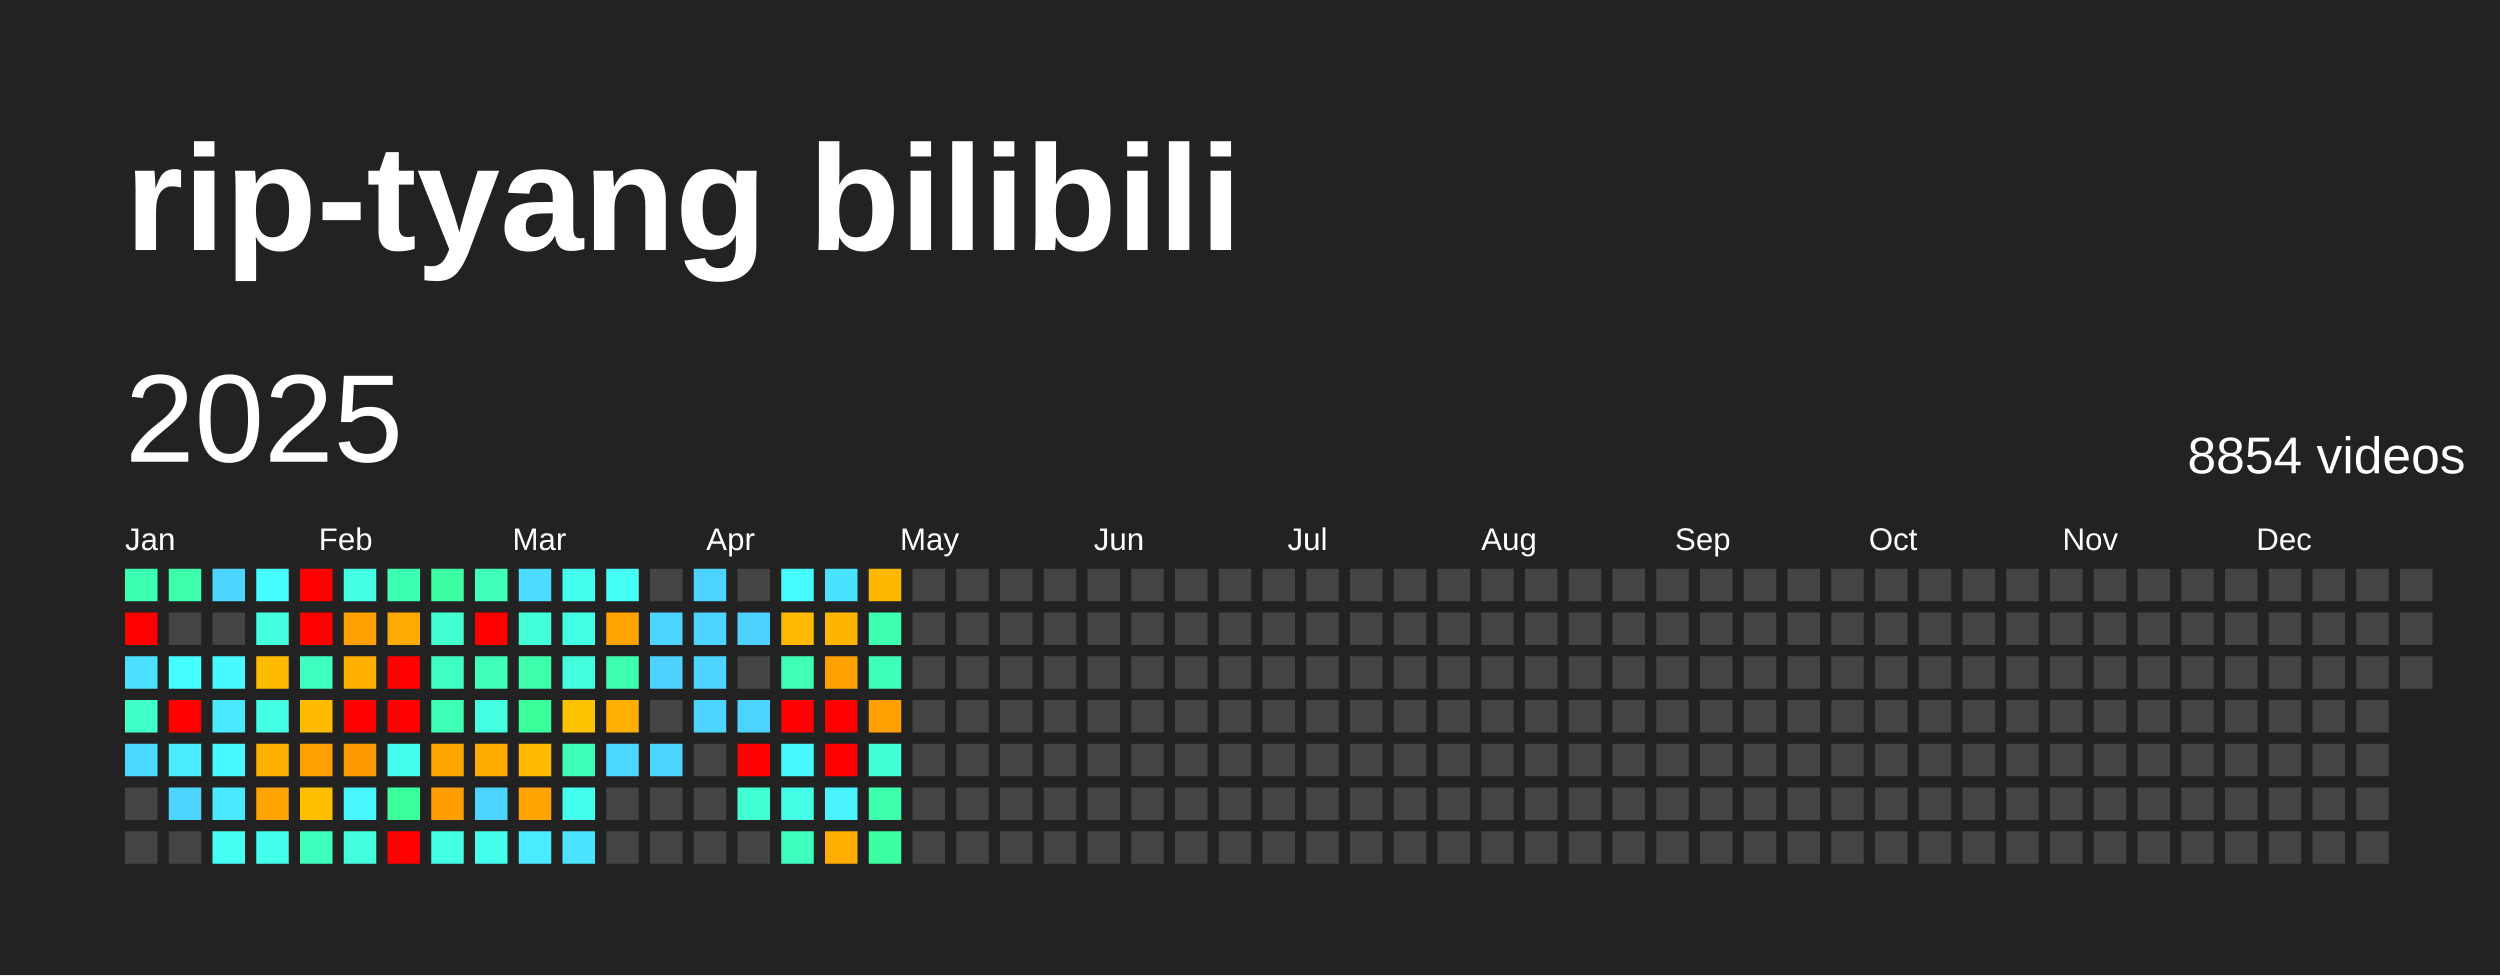
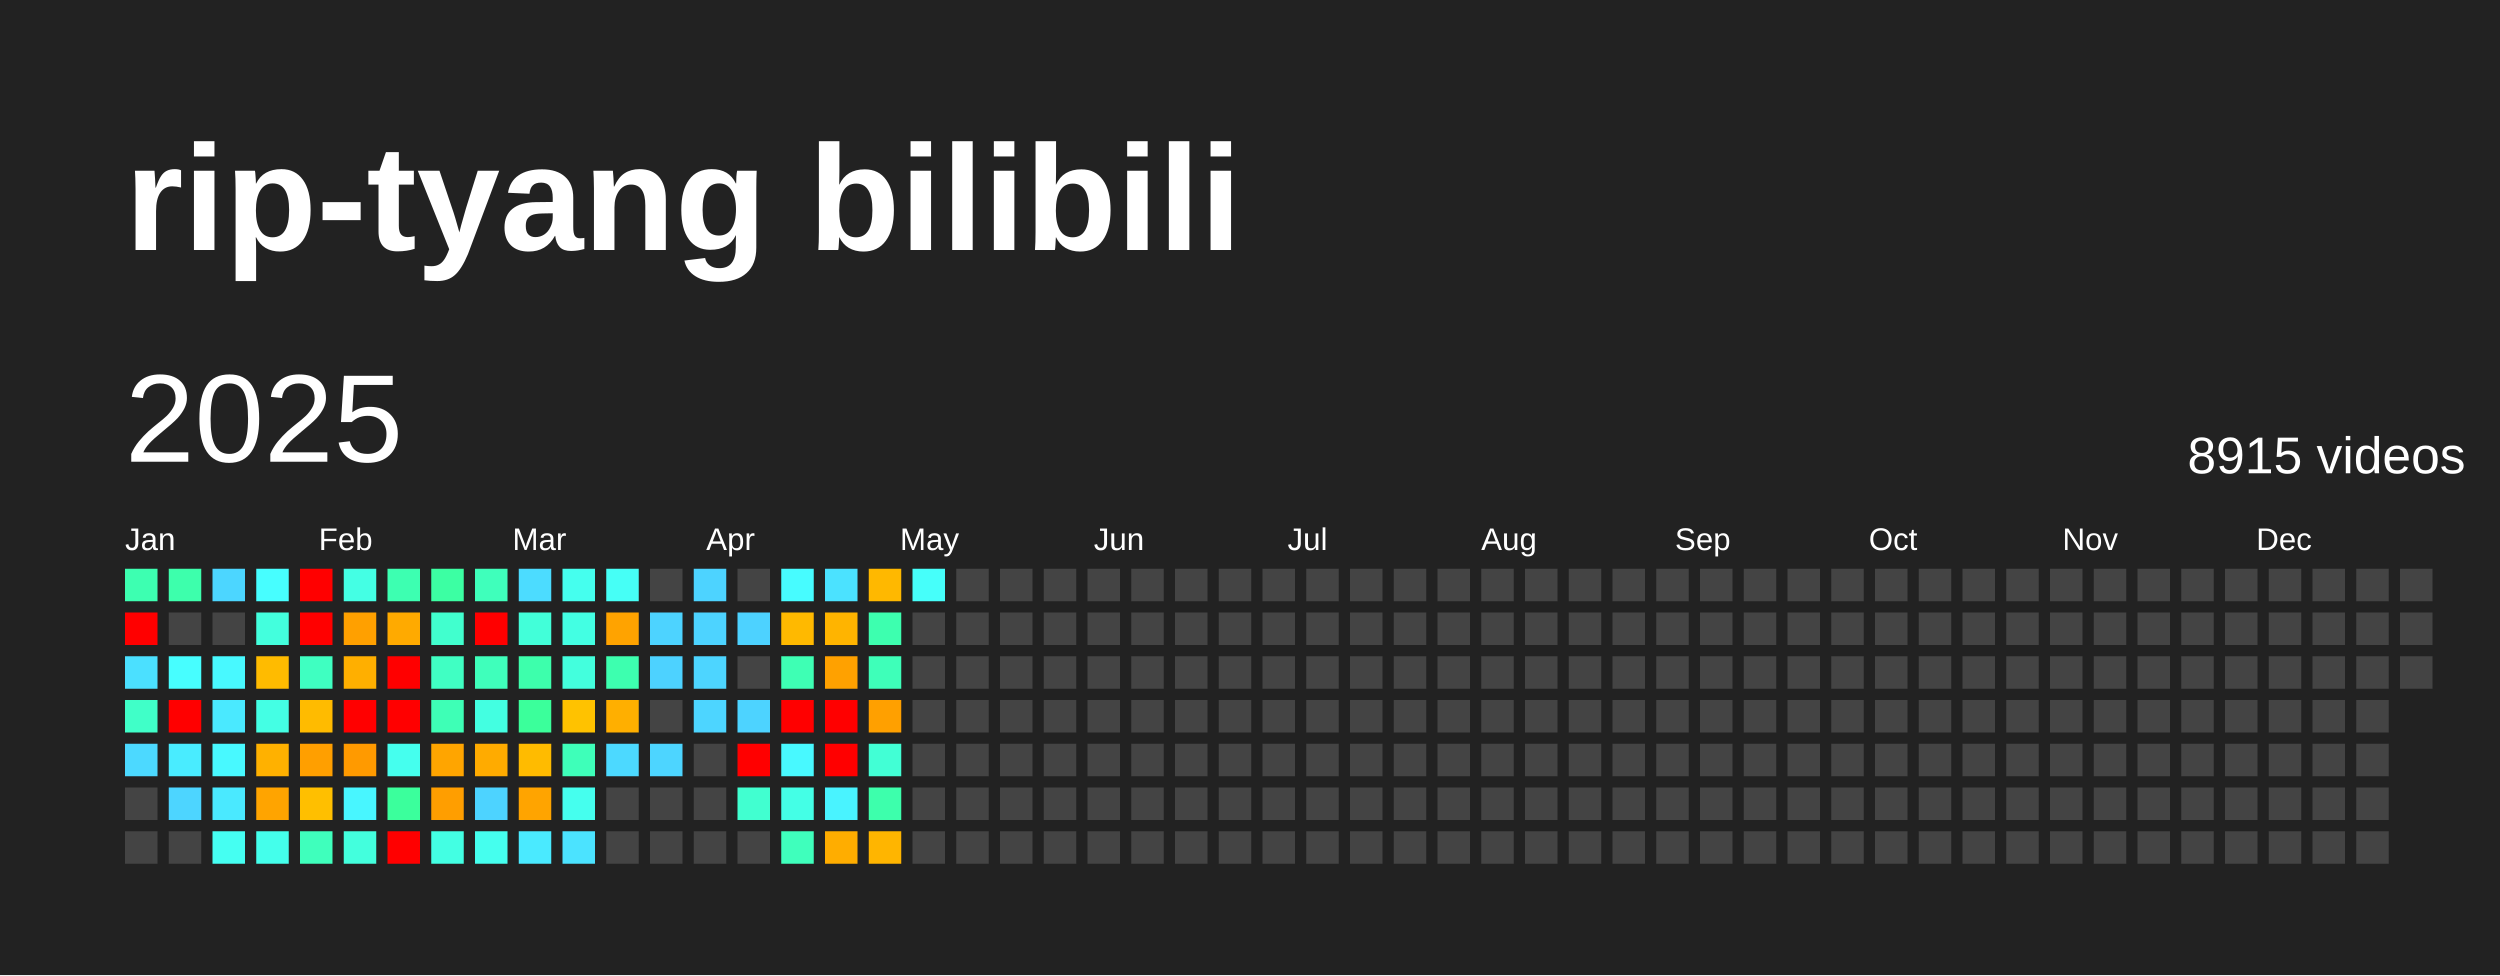
<svg xmlns="http://www.w3.org/2000/svg" baseProfile="full" height="78mm" version="1.1" viewBox="0,0,200,78" width="200mm">
  <defs />
  <rect fill="#222222" height="78" width="200" x="0" y="0" />
  <text fill="#FFFFFF" style="font-size:12px; font-family:Arial; font-weight:bold;" x="10" y="20">rip-tyang bilibili</text>
  <text dominant-baseline="hanging" fill="#FFFFFF" style="font-size:10.0px; font-family:Arial;" x="10" y="30">2025</text>
-   <text dominant-baseline="hanging" fill="#FFFFFF" style="font-size:4.125px; font-family:Arial;" x="175" y="35">8854 videos</text>
+   <text dominant-baseline="hanging" fill="#FFFFFF" style="font-size:4.125px; font-family:Arial;" x="175" y="35">8915 videos</text>
  <text fill="#FFFFFF" style="font-size:2.5px; font-family:Arial" x="10.0" y="44">Jan</text>
  <text fill="#FFFFFF" style="font-size:2.5px; font-family:Arial" x="25.5" y="44">Feb</text>
  <text fill="#FFFFFF" style="font-size:2.5px; font-family:Arial" x="41.0" y="44">Mar</text>
  <text fill="#FFFFFF" style="font-size:2.5px; font-family:Arial" x="56.5" y="44">Apr</text>
  <text fill="#FFFFFF" style="font-size:2.5px; font-family:Arial" x="72.0" y="44">May</text>
  <text fill="#FFFFFF" style="font-size:2.5px; font-family:Arial" x="87.5" y="44">Jun</text>
  <text fill="#FFFFFF" style="font-size:2.5px; font-family:Arial" x="103.0" y="44">Jul</text>
  <text fill="#FFFFFF" style="font-size:2.5px; font-family:Arial" x="118.5" y="44">Aug</text>
  <text fill="#FFFFFF" style="font-size:2.5px; font-family:Arial" x="134.0" y="44">Sep</text>
  <text fill="#FFFFFF" style="font-size:2.5px; font-family:Arial" x="149.5" y="44">Oct</text>
  <text fill="#FFFFFF" style="font-size:2.5px; font-family:Arial" x="165.0" y="44">Nov</text>
  <text fill="#FFFFFF" style="font-size:2.5px; font-family:Arial" x="180.5" y="44">Dec</text>
  <rect fill="#3dffb1" height="2.6" width="2.6" x="10.0" y="45.5" />
  <rect fill="red" height="2.6" width="2.6" x="10.0" y="49.0" />
  <rect fill="#4be0ff" height="2.6" width="2.6" x="10.0" y="52.5" />
  <rect fill="#40ffc8" height="2.6" width="2.6" x="10.0" y="56.0" />
  <rect fill="#4cd9ff" height="2.6" width="2.6" x="10.0" y="59.5" />
  <rect fill="#444444" height="2.6" width="2.6" x="10.0" y="63.0" />
  <rect fill="#444444" height="2.6" width="2.6" x="10.0" y="66.5" />
  <rect fill="#3dffac" height="2.6" width="2.6" x="13.5" y="45.5" />
  <rect fill="#444444" height="2.6" width="2.6" x="13.5" y="49.0" />
  <rect fill="#47feff" height="2.6" width="2.6" x="13.5" y="52.5" />
  <rect fill="red" height="2.6" width="2.6" x="13.5" y="56.0" />
  <rect fill="#49ecff" height="2.6" width="2.6" x="13.5" y="59.5" />
  <rect fill="#4dd5ff" height="2.6" width="2.6" x="13.5" y="63.0" />
  <rect fill="#444444" height="2.6" width="2.6" x="13.5" y="66.5" />
  <rect fill="#4cd6ff" height="2.6" width="2.6" x="17.0" y="45.5" />
  <rect fill="#444444" height="2.6" width="2.6" x="17.0" y="49.0" />
  <rect fill="#48f9ff" height="2.6" width="2.6" x="17.0" y="52.5" />
  <rect fill="#4ae9ff" height="2.6" width="2.6" x="17.0" y="56.0" />
  <rect fill="#48f9ff" height="2.6" width="2.6" x="17.0" y="59.5" />
  <rect fill="#4ae9ff" height="2.6" width="2.6" x="17.0" y="63.0" />
  <rect fill="#45fff2" height="2.6" width="2.6" x="17.0" y="66.5" />
  <rect fill="#47feff" height="2.6" width="2.6" x="20.5" y="45.5" />
  <rect fill="#43ffdd" height="2.6" width="2.6" x="20.5" y="49.0" />
  <rect fill="#ffbb00" height="2.6" width="2.6" x="20.5" y="52.5" />
  <rect fill="#44ffe4" height="2.6" width="2.6" x="20.5" y="56.0" />
  <rect fill="#ffb100" height="2.6" width="2.6" x="20.5" y="59.5" />
  <rect fill="#ffa400" height="2.6" width="2.6" x="20.5" y="63.0" />
  <rect fill="#44ffeb" height="2.6" width="2.6" x="20.5" y="66.5" />
  <rect fill="red" height="2.6" width="2.6" x="24.0" y="45.5" />
  <rect fill="red" height="2.6" width="2.6" x="24.0" y="49.0" />
  <rect fill="#3fffc1" height="2.6" width="2.6" x="24.0" y="52.5" />
  <rect fill="#ffbb00" height="2.6" width="2.6" x="24.0" y="56.0" />
  <rect fill="#ff9f00" height="2.6" width="2.6" x="24.0" y="59.5" />
  <rect fill="#ffbf00" height="2.6" width="2.6" x="24.0" y="63.0" />
  <rect fill="#3fffbc" height="2.6" width="2.6" x="24.0" y="66.5" />
  <rect fill="#44ffe4" height="2.6" width="2.6" x="27.5" y="45.5" />
  <rect fill="#ffa000" height="2.6" width="2.6" x="27.5" y="49.0" />
  <rect fill="#ffaf00" height="2.6" width="2.6" x="27.5" y="52.5" />
  <rect fill="red" height="2.6" width="2.6" x="27.5" y="56.0" />
  <rect fill="#ff9a00" height="2.6" width="2.6" x="27.5" y="59.5" />
  <rect fill="#48f6ff" height="2.6" width="2.6" x="27.5" y="63.0" />
  <rect fill="#43ffdd" height="2.6" width="2.6" x="27.5" y="66.5" />
  <rect fill="#3dffb1" height="2.6" width="2.6" x="31.0" y="45.5" />
  <rect fill="#ffaa00" height="2.6" width="2.6" x="31.0" y="49.0" />
  <rect fill="red" height="2.6" width="2.6" x="31.0" y="52.5" />
  <rect fill="red" height="2.6" width="2.6" x="31.0" y="56.0" />
  <rect fill="#45ffee" height="2.6" width="2.6" x="31.0" y="59.5" />
  <rect fill="#3bff9c" height="2.6" width="2.6" x="31.0" y="63.0" />
  <rect fill="red" height="2.6" width="2.6" x="31.0" y="66.5" />
  <rect fill="#3cffa3" height="2.6" width="2.6" x="34.5" y="45.5" />
  <rect fill="#41ffce" height="2.6" width="2.6" x="34.5" y="49.0" />
  <rect fill="#40ffc3" height="2.6" width="2.6" x="34.5" y="52.5" />
  <rect fill="#3effb6" height="2.6" width="2.6" x="34.5" y="56.0" />
  <rect fill="#ffa500" height="2.6" width="2.6" x="34.5" y="59.5" />
  <rect fill="#ff9e00" height="2.6" width="2.6" x="34.5" y="63.0" />
  <rect fill="#43ffe3" height="2.6" width="2.6" x="34.5" y="66.5" />
  <rect fill="#3fffbb" height="2.6" width="2.6" x="38.0" y="45.5" />
  <rect fill="red" height="2.6" width="2.6" x="38.0" y="49.0" />
  <rect fill="#3fffbb" height="2.6" width="2.6" x="38.0" y="52.5" />
  <rect fill="#43ffe1" height="2.6" width="2.6" x="38.0" y="56.0" />
  <rect fill="#ffab00" height="2.6" width="2.6" x="38.0" y="59.5" />
  <rect fill="#4dd3ff" height="2.6" width="2.6" x="38.0" y="63.0" />
  <rect fill="#45ffee" height="2.6" width="2.6" x="38.0" y="66.5" />
  <rect fill="#4cdcff" height="2.6" width="2.6" x="41.5" y="45.5" />
  <rect fill="#42ffd9" height="2.6" width="2.6" x="41.5" y="49.0" />
  <rect fill="#3dffac" height="2.6" width="2.6" x="41.5" y="52.5" />
  <rect fill="#3bff9b" height="2.6" width="2.6" x="41.5" y="56.0" />
  <rect fill="#ffbb00" height="2.6" width="2.6" x="41.5" y="59.5" />
  <rect fill="#ffa400" height="2.6" width="2.6" x="41.5" y="63.0" />
  <rect fill="#4aeaff" height="2.6" width="2.6" x="41.5" y="66.5" />
  <rect fill="#45ffee" height="2.6" width="2.6" x="45.0" y="45.5" />
  <rect fill="#43ffe3" height="2.6" width="2.6" x="45.0" y="49.0" />
  <rect fill="#43ffdd" height="2.6" width="2.6" x="45.0" y="52.5" />
  <rect fill="#ffc200" height="2.6" width="2.6" x="45.0" y="56.0" />
  <rect fill="#3effb9" height="2.6" width="2.6" x="45.0" y="59.5" />
  <rect fill="#45ffee" height="2.6" width="2.6" x="45.0" y="63.0" />
  <rect fill="#4be3ff" height="2.6" width="2.6" x="45.0" y="66.5" />
  <rect fill="#46fff6" height="2.6" width="2.6" x="48.5" y="45.5" />
  <rect fill="#ffa300" height="2.6" width="2.6" x="48.5" y="49.0" />
  <rect fill="#3dffaf" height="2.6" width="2.6" x="48.5" y="52.5" />
  <rect fill="#ffaf00" height="2.6" width="2.6" x="48.5" y="56.0" />
  <rect fill="#4cd9ff" height="2.6" width="2.6" x="48.5" y="59.5" />
  <rect fill="#444444" height="2.6" width="2.6" x="48.5" y="63.0" />
  <rect fill="#444444" height="2.6" width="2.6" x="48.5" y="66.5" />
  <rect fill="#444444" height="2.6" width="2.6" x="52.0" y="45.5" />
  <rect fill="#4dd3ff" height="2.6" width="2.6" x="52.0" y="49.0" />
  <rect fill="#4dd2ff" height="2.6" width="2.6" x="52.0" y="52.5" />
  <rect fill="#444444" height="2.6" width="2.6" x="52.0" y="56.0" />
  <rect fill="#4dd5ff" height="2.6" width="2.6" x="52.0" y="59.5" />
  <rect fill="#444444" height="2.6" width="2.6" x="52.0" y="63.0" />
  <rect fill="#444444" height="2.6" width="2.6" x="52.0" y="66.5" />
  <rect fill="#4dd3ff" height="2.6" width="2.6" x="55.5" y="45.5" />
  <rect fill="#4dd3ff" height="2.6" width="2.6" x="55.5" y="49.0" />
  <rect fill="#4dd5ff" height="2.6" width="2.6" x="55.5" y="52.5" />
  <rect fill="#4dd5ff" height="2.6" width="2.6" x="55.5" y="56.0" />
  <rect fill="#444444" height="2.6" width="2.6" x="55.5" y="59.5" />
  <rect fill="#444444" height="2.6" width="2.6" x="55.5" y="63.0" />
  <rect fill="#444444" height="2.6" width="2.6" x="55.5" y="66.5" />
  <rect fill="#444444" height="2.6" width="2.6" x="59.0" y="45.5" />
  <rect fill="#4dd2ff" height="2.6" width="2.6" x="59.0" y="49.0" />
  <rect fill="#444444" height="2.6" width="2.6" x="59.0" y="52.5" />
  <rect fill="#4dd3ff" height="2.6" width="2.6" x="59.0" y="56.0" />
  <rect fill="red" height="2.6" width="2.6" x="59.0" y="59.5" />
  <rect fill="#41ffd0" height="2.6" width="2.6" x="59.0" y="63.0" />
  <rect fill="#444444" height="2.6" width="2.6" x="59.0" y="66.5" />
  <rect fill="#47fcff" height="2.6" width="2.6" x="62.5" y="45.5" />
  <rect fill="#ffb900" height="2.6" width="2.6" x="62.5" y="49.0" />
  <rect fill="#3effb4" height="2.6" width="2.6" x="62.5" y="52.5" />
  <rect fill="red" height="2.6" width="2.6" x="62.5" y="56.0" />
  <rect fill="#48f9ff" height="2.6" width="2.6" x="62.5" y="59.5" />
  <rect fill="#44ffe6" height="2.6" width="2.6" x="62.5" y="63.0" />
  <rect fill="#3fffbc" height="2.6" width="2.6" x="62.5" y="66.5" />
  <rect fill="#4be2ff" height="2.6" width="2.6" x="66.0" y="45.5" />
  <rect fill="#ffb400" height="2.6" width="2.6" x="66.0" y="49.0" />
  <rect fill="#ffa100" height="2.6" width="2.6" x="66.0" y="52.5" />
  <rect fill="red" height="2.6" width="2.6" x="66.0" y="56.0" />
  <rect fill="red" height="2.6" width="2.6" x="66.0" y="59.5" />
  <rect fill="#49f3ff" height="2.6" width="2.6" x="66.0" y="63.0" />
  <rect fill="#ffad00" height="2.6" width="2.6" x="66.0" y="66.5" />
  <rect fill="#ffb800" height="2.6" width="2.6" x="69.5" y="45.5" />
  <rect fill="#3dffaf" height="2.6" width="2.6" x="69.5" y="49.0" />
  <rect fill="#3effb9" height="2.6" width="2.6" x="69.5" y="52.5" />
  <rect fill="#ffa000" height="2.6" width="2.6" x="69.5" y="56.0" />
  <rect fill="#42ffd5" height="2.6" width="2.6" x="69.5" y="59.5" />
  <rect fill="#3dffac" height="2.6" width="2.6" x="69.5" y="63.0" />
-   <rect fill="#3cffa2" height="2.6" width="2.6" x="69.5" y="66.5" />
-   <rect fill="#444444" height="2.6" width="2.6" x="73.0" y="45.5" />
+   <rect fill="#ffb500" height="2.6" width="2.6" x="69.5" y="66.5" />
+   <rect fill="#46fffa" height="2.6" width="2.6" x="73.0" y="45.5" />
  <rect fill="#444444" height="2.6" width="2.6" x="73.0" y="49.0" />
  <rect fill="#444444" height="2.6" width="2.6" x="73.0" y="52.5" />
  <rect fill="#444444" height="2.6" width="2.6" x="73.0" y="56.0" />
  <rect fill="#444444" height="2.6" width="2.6" x="73.0" y="59.5" />
  <rect fill="#444444" height="2.6" width="2.6" x="73.0" y="63.0" />
  <rect fill="#444444" height="2.6" width="2.6" x="73.0" y="66.5" />
  <rect fill="#444444" height="2.6" width="2.6" x="76.5" y="45.5" />
  <rect fill="#444444" height="2.6" width="2.6" x="76.5" y="49.0" />
  <rect fill="#444444" height="2.6" width="2.6" x="76.5" y="52.5" />
  <rect fill="#444444" height="2.6" width="2.6" x="76.5" y="56.0" />
  <rect fill="#444444" height="2.6" width="2.6" x="76.5" y="59.5" />
  <rect fill="#444444" height="2.6" width="2.6" x="76.5" y="63.0" />
  <rect fill="#444444" height="2.6" width="2.6" x="76.5" y="66.5" />
  <rect fill="#444444" height="2.6" width="2.6" x="80.0" y="45.5" />
  <rect fill="#444444" height="2.6" width="2.6" x="80.0" y="49.0" />
  <rect fill="#444444" height="2.6" width="2.6" x="80.0" y="52.5" />
  <rect fill="#444444" height="2.6" width="2.6" x="80.0" y="56.0" />
  <rect fill="#444444" height="2.6" width="2.6" x="80.0" y="59.5" />
  <rect fill="#444444" height="2.6" width="2.6" x="80.0" y="63.0" />
  <rect fill="#444444" height="2.6" width="2.6" x="80.0" y="66.5" />
  <rect fill="#444444" height="2.6" width="2.6" x="83.5" y="45.5" />
  <rect fill="#444444" height="2.6" width="2.6" x="83.5" y="49.0" />
  <rect fill="#444444" height="2.6" width="2.6" x="83.5" y="52.5" />
  <rect fill="#444444" height="2.6" width="2.6" x="83.5" y="56.0" />
  <rect fill="#444444" height="2.6" width="2.6" x="83.5" y="59.5" />
  <rect fill="#444444" height="2.6" width="2.6" x="83.5" y="63.0" />
  <rect fill="#444444" height="2.6" width="2.6" x="83.5" y="66.5" />
  <rect fill="#444444" height="2.6" width="2.6" x="87.0" y="45.5" />
  <rect fill="#444444" height="2.6" width="2.6" x="87.0" y="49.0" />
  <rect fill="#444444" height="2.6" width="2.6" x="87.0" y="52.5" />
  <rect fill="#444444" height="2.6" width="2.6" x="87.0" y="56.0" />
  <rect fill="#444444" height="2.6" width="2.6" x="87.0" y="59.5" />
  <rect fill="#444444" height="2.6" width="2.6" x="87.0" y="63.0" />
  <rect fill="#444444" height="2.6" width="2.6" x="87.0" y="66.5" />
  <rect fill="#444444" height="2.6" width="2.6" x="90.5" y="45.5" />
  <rect fill="#444444" height="2.6" width="2.6" x="90.5" y="49.0" />
  <rect fill="#444444" height="2.6" width="2.6" x="90.5" y="52.5" />
  <rect fill="#444444" height="2.6" width="2.6" x="90.5" y="56.0" />
  <rect fill="#444444" height="2.6" width="2.6" x="90.5" y="59.5" />
  <rect fill="#444444" height="2.6" width="2.6" x="90.5" y="63.0" />
  <rect fill="#444444" height="2.6" width="2.6" x="90.5" y="66.5" />
  <rect fill="#444444" height="2.6" width="2.6" x="94.0" y="45.5" />
  <rect fill="#444444" height="2.6" width="2.6" x="94.0" y="49.0" />
  <rect fill="#444444" height="2.6" width="2.6" x="94.0" y="52.5" />
  <rect fill="#444444" height="2.6" width="2.6" x="94.0" y="56.0" />
  <rect fill="#444444" height="2.6" width="2.6" x="94.0" y="59.5" />
  <rect fill="#444444" height="2.6" width="2.6" x="94.0" y="63.0" />
  <rect fill="#444444" height="2.6" width="2.6" x="94.0" y="66.5" />
  <rect fill="#444444" height="2.6" width="2.6" x="97.5" y="45.5" />
  <rect fill="#444444" height="2.6" width="2.6" x="97.5" y="49.0" />
  <rect fill="#444444" height="2.6" width="2.6" x="97.5" y="52.5" />
  <rect fill="#444444" height="2.6" width="2.6" x="97.5" y="56.0" />
  <rect fill="#444444" height="2.6" width="2.6" x="97.5" y="59.5" />
  <rect fill="#444444" height="2.6" width="2.6" x="97.5" y="63.0" />
  <rect fill="#444444" height="2.6" width="2.6" x="97.5" y="66.5" />
  <rect fill="#444444" height="2.6" width="2.6" x="101.0" y="45.5" />
  <rect fill="#444444" height="2.6" width="2.6" x="101.0" y="49.0" />
  <rect fill="#444444" height="2.6" width="2.6" x="101.0" y="52.5" />
  <rect fill="#444444" height="2.6" width="2.6" x="101.0" y="56.0" />
  <rect fill="#444444" height="2.6" width="2.6" x="101.0" y="59.5" />
  <rect fill="#444444" height="2.6" width="2.6" x="101.0" y="63.0" />
  <rect fill="#444444" height="2.6" width="2.6" x="101.0" y="66.5" />
  <rect fill="#444444" height="2.6" width="2.6" x="104.5" y="45.5" />
  <rect fill="#444444" height="2.6" width="2.6" x="104.5" y="49.0" />
  <rect fill="#444444" height="2.6" width="2.6" x="104.5" y="52.5" />
  <rect fill="#444444" height="2.6" width="2.6" x="104.5" y="56.0" />
  <rect fill="#444444" height="2.6" width="2.6" x="104.5" y="59.5" />
  <rect fill="#444444" height="2.6" width="2.6" x="104.5" y="63.0" />
  <rect fill="#444444" height="2.6" width="2.6" x="104.5" y="66.5" />
  <rect fill="#444444" height="2.6" width="2.6" x="108.0" y="45.5" />
  <rect fill="#444444" height="2.6" width="2.6" x="108.0" y="49.0" />
  <rect fill="#444444" height="2.6" width="2.6" x="108.0" y="52.5" />
  <rect fill="#444444" height="2.6" width="2.6" x="108.0" y="56.0" />
  <rect fill="#444444" height="2.6" width="2.6" x="108.0" y="59.5" />
  <rect fill="#444444" height="2.6" width="2.6" x="108.0" y="63.0" />
  <rect fill="#444444" height="2.6" width="2.6" x="108.0" y="66.5" />
  <rect fill="#444444" height="2.6" width="2.6" x="111.5" y="45.5" />
  <rect fill="#444444" height="2.6" width="2.6" x="111.5" y="49.0" />
  <rect fill="#444444" height="2.6" width="2.6" x="111.5" y="52.5" />
  <rect fill="#444444" height="2.6" width="2.6" x="111.5" y="56.0" />
  <rect fill="#444444" height="2.6" width="2.6" x="111.5" y="59.5" />
  <rect fill="#444444" height="2.6" width="2.6" x="111.5" y="63.0" />
  <rect fill="#444444" height="2.6" width="2.6" x="111.5" y="66.5" />
  <rect fill="#444444" height="2.6" width="2.6" x="115.0" y="45.5" />
  <rect fill="#444444" height="2.6" width="2.6" x="115.0" y="49.0" />
  <rect fill="#444444" height="2.6" width="2.6" x="115.0" y="52.5" />
  <rect fill="#444444" height="2.6" width="2.6" x="115.0" y="56.0" />
  <rect fill="#444444" height="2.6" width="2.6" x="115.0" y="59.5" />
  <rect fill="#444444" height="2.6" width="2.6" x="115.0" y="63.0" />
  <rect fill="#444444" height="2.6" width="2.6" x="115.0" y="66.5" />
  <rect fill="#444444" height="2.6" width="2.6" x="118.5" y="45.5" />
  <rect fill="#444444" height="2.6" width="2.6" x="118.5" y="49.0" />
  <rect fill="#444444" height="2.6" width="2.6" x="118.5" y="52.5" />
  <rect fill="#444444" height="2.6" width="2.6" x="118.5" y="56.0" />
  <rect fill="#444444" height="2.6" width="2.6" x="118.5" y="59.5" />
  <rect fill="#444444" height="2.6" width="2.6" x="118.5" y="63.0" />
  <rect fill="#444444" height="2.6" width="2.6" x="118.5" y="66.5" />
  <rect fill="#444444" height="2.6" width="2.6" x="122.0" y="45.5" />
  <rect fill="#444444" height="2.6" width="2.6" x="122.0" y="49.0" />
  <rect fill="#444444" height="2.6" width="2.6" x="122.0" y="52.5" />
  <rect fill="#444444" height="2.6" width="2.6" x="122.0" y="56.0" />
  <rect fill="#444444" height="2.6" width="2.6" x="122.0" y="59.5" />
  <rect fill="#444444" height="2.6" width="2.6" x="122.0" y="63.0" />
  <rect fill="#444444" height="2.6" width="2.6" x="122.0" y="66.5" />
  <rect fill="#444444" height="2.6" width="2.6" x="125.5" y="45.5" />
  <rect fill="#444444" height="2.6" width="2.6" x="125.5" y="49.0" />
  <rect fill="#444444" height="2.6" width="2.6" x="125.5" y="52.5" />
  <rect fill="#444444" height="2.6" width="2.6" x="125.5" y="56.0" />
  <rect fill="#444444" height="2.6" width="2.6" x="125.5" y="59.5" />
  <rect fill="#444444" height="2.6" width="2.6" x="125.5" y="63.0" />
  <rect fill="#444444" height="2.6" width="2.6" x="125.5" y="66.5" />
  <rect fill="#444444" height="2.6" width="2.6" x="129.0" y="45.5" />
  <rect fill="#444444" height="2.6" width="2.6" x="129.0" y="49.0" />
  <rect fill="#444444" height="2.6" width="2.6" x="129.0" y="52.5" />
  <rect fill="#444444" height="2.6" width="2.6" x="129.0" y="56.0" />
  <rect fill="#444444" height="2.6" width="2.6" x="129.0" y="59.5" />
  <rect fill="#444444" height="2.6" width="2.6" x="129.0" y="63.0" />
  <rect fill="#444444" height="2.6" width="2.6" x="129.0" y="66.5" />
  <rect fill="#444444" height="2.6" width="2.6" x="132.5" y="45.5" />
  <rect fill="#444444" height="2.6" width="2.6" x="132.5" y="49.0" />
  <rect fill="#444444" height="2.6" width="2.6" x="132.5" y="52.5" />
  <rect fill="#444444" height="2.6" width="2.6" x="132.5" y="56.0" />
  <rect fill="#444444" height="2.6" width="2.6" x="132.5" y="59.5" />
  <rect fill="#444444" height="2.6" width="2.6" x="132.5" y="63.0" />
  <rect fill="#444444" height="2.6" width="2.6" x="132.5" y="66.5" />
  <rect fill="#444444" height="2.6" width="2.6" x="136.0" y="45.5" />
  <rect fill="#444444" height="2.6" width="2.6" x="136.0" y="49.0" />
  <rect fill="#444444" height="2.6" width="2.6" x="136.0" y="52.5" />
  <rect fill="#444444" height="2.6" width="2.6" x="136.0" y="56.0" />
  <rect fill="#444444" height="2.6" width="2.6" x="136.0" y="59.5" />
  <rect fill="#444444" height="2.6" width="2.6" x="136.0" y="63.0" />
  <rect fill="#444444" height="2.6" width="2.6" x="136.0" y="66.5" />
  <rect fill="#444444" height="2.6" width="2.6" x="139.5" y="45.5" />
  <rect fill="#444444" height="2.6" width="2.6" x="139.5" y="49.0" />
  <rect fill="#444444" height="2.6" width="2.6" x="139.5" y="52.5" />
  <rect fill="#444444" height="2.6" width="2.6" x="139.5" y="56.0" />
  <rect fill="#444444" height="2.6" width="2.6" x="139.5" y="59.5" />
  <rect fill="#444444" height="2.6" width="2.6" x="139.5" y="63.0" />
  <rect fill="#444444" height="2.6" width="2.6" x="139.5" y="66.5" />
  <rect fill="#444444" height="2.6" width="2.6" x="143.0" y="45.5" />
  <rect fill="#444444" height="2.6" width="2.6" x="143.0" y="49.0" />
  <rect fill="#444444" height="2.6" width="2.6" x="143.0" y="52.5" />
  <rect fill="#444444" height="2.6" width="2.6" x="143.0" y="56.0" />
  <rect fill="#444444" height="2.6" width="2.6" x="143.0" y="59.5" />
  <rect fill="#444444" height="2.6" width="2.6" x="143.0" y="63.0" />
  <rect fill="#444444" height="2.6" width="2.6" x="143.0" y="66.5" />
  <rect fill="#444444" height="2.6" width="2.6" x="146.5" y="45.5" />
  <rect fill="#444444" height="2.6" width="2.6" x="146.5" y="49.0" />
  <rect fill="#444444" height="2.6" width="2.6" x="146.5" y="52.5" />
  <rect fill="#444444" height="2.6" width="2.6" x="146.5" y="56.0" />
  <rect fill="#444444" height="2.6" width="2.6" x="146.5" y="59.5" />
  <rect fill="#444444" height="2.6" width="2.6" x="146.5" y="63.0" />
  <rect fill="#444444" height="2.6" width="2.6" x="146.5" y="66.5" />
  <rect fill="#444444" height="2.6" width="2.6" x="150.0" y="45.5" />
  <rect fill="#444444" height="2.6" width="2.6" x="150.0" y="49.0" />
  <rect fill="#444444" height="2.6" width="2.6" x="150.0" y="52.5" />
  <rect fill="#444444" height="2.6" width="2.6" x="150.0" y="56.0" />
  <rect fill="#444444" height="2.6" width="2.6" x="150.0" y="59.5" />
  <rect fill="#444444" height="2.6" width="2.6" x="150.0" y="63.0" />
  <rect fill="#444444" height="2.6" width="2.6" x="150.0" y="66.5" />
  <rect fill="#444444" height="2.6" width="2.6" x="153.5" y="45.5" />
  <rect fill="#444444" height="2.6" width="2.6" x="153.5" y="49.0" />
  <rect fill="#444444" height="2.6" width="2.6" x="153.5" y="52.5" />
  <rect fill="#444444" height="2.6" width="2.6" x="153.5" y="56.0" />
  <rect fill="#444444" height="2.6" width="2.6" x="153.5" y="59.5" />
  <rect fill="#444444" height="2.6" width="2.6" x="153.5" y="63.0" />
  <rect fill="#444444" height="2.6" width="2.6" x="153.5" y="66.5" />
  <rect fill="#444444" height="2.6" width="2.6" x="157.0" y="45.5" />
  <rect fill="#444444" height="2.6" width="2.6" x="157.0" y="49.0" />
  <rect fill="#444444" height="2.6" width="2.6" x="157.0" y="52.5" />
  <rect fill="#444444" height="2.6" width="2.6" x="157.0" y="56.0" />
  <rect fill="#444444" height="2.6" width="2.6" x="157.0" y="59.5" />
  <rect fill="#444444" height="2.6" width="2.6" x="157.0" y="63.0" />
  <rect fill="#444444" height="2.6" width="2.6" x="157.0" y="66.5" />
  <rect fill="#444444" height="2.6" width="2.6" x="160.5" y="45.5" />
  <rect fill="#444444" height="2.6" width="2.6" x="160.5" y="49.0" />
  <rect fill="#444444" height="2.6" width="2.6" x="160.5" y="52.5" />
  <rect fill="#444444" height="2.6" width="2.6" x="160.5" y="56.0" />
  <rect fill="#444444" height="2.6" width="2.6" x="160.5" y="59.5" />
  <rect fill="#444444" height="2.6" width="2.6" x="160.5" y="63.0" />
  <rect fill="#444444" height="2.6" width="2.6" x="160.5" y="66.5" />
  <rect fill="#444444" height="2.6" width="2.6" x="164.0" y="45.5" />
  <rect fill="#444444" height="2.6" width="2.6" x="164.0" y="49.0" />
  <rect fill="#444444" height="2.6" width="2.6" x="164.0" y="52.5" />
  <rect fill="#444444" height="2.6" width="2.6" x="164.0" y="56.0" />
  <rect fill="#444444" height="2.6" width="2.6" x="164.0" y="59.5" />
  <rect fill="#444444" height="2.6" width="2.6" x="164.0" y="63.0" />
  <rect fill="#444444" height="2.6" width="2.6" x="164.0" y="66.5" />
  <rect fill="#444444" height="2.6" width="2.6" x="167.5" y="45.5" />
  <rect fill="#444444" height="2.6" width="2.6" x="167.5" y="49.0" />
  <rect fill="#444444" height="2.6" width="2.6" x="167.5" y="52.5" />
  <rect fill="#444444" height="2.6" width="2.6" x="167.5" y="56.0" />
  <rect fill="#444444" height="2.6" width="2.6" x="167.5" y="59.5" />
  <rect fill="#444444" height="2.6" width="2.6" x="167.5" y="63.0" />
  <rect fill="#444444" height="2.6" width="2.6" x="167.5" y="66.5" />
  <rect fill="#444444" height="2.6" width="2.6" x="171.0" y="45.5" />
  <rect fill="#444444" height="2.6" width="2.6" x="171.0" y="49.0" />
  <rect fill="#444444" height="2.6" width="2.6" x="171.0" y="52.5" />
  <rect fill="#444444" height="2.6" width="2.6" x="171.0" y="56.0" />
  <rect fill="#444444" height="2.6" width="2.6" x="171.0" y="59.5" />
  <rect fill="#444444" height="2.6" width="2.6" x="171.0" y="63.0" />
  <rect fill="#444444" height="2.6" width="2.6" x="171.0" y="66.5" />
  <rect fill="#444444" height="2.6" width="2.6" x="174.5" y="45.5" />
  <rect fill="#444444" height="2.6" width="2.6" x="174.5" y="49.0" />
  <rect fill="#444444" height="2.6" width="2.6" x="174.5" y="52.5" />
  <rect fill="#444444" height="2.6" width="2.6" x="174.5" y="56.0" />
  <rect fill="#444444" height="2.6" width="2.6" x="174.5" y="59.5" />
  <rect fill="#444444" height="2.6" width="2.6" x="174.5" y="63.0" />
  <rect fill="#444444" height="2.6" width="2.6" x="174.5" y="66.5" />
  <rect fill="#444444" height="2.6" width="2.6" x="178.0" y="45.5" />
  <rect fill="#444444" height="2.6" width="2.6" x="178.0" y="49.0" />
  <rect fill="#444444" height="2.6" width="2.6" x="178.0" y="52.5" />
  <rect fill="#444444" height="2.6" width="2.6" x="178.0" y="56.0" />
  <rect fill="#444444" height="2.6" width="2.6" x="178.0" y="59.5" />
  <rect fill="#444444" height="2.6" width="2.6" x="178.0" y="63.0" />
  <rect fill="#444444" height="2.6" width="2.6" x="178.0" y="66.5" />
  <rect fill="#444444" height="2.6" width="2.6" x="181.5" y="45.5" />
  <rect fill="#444444" height="2.6" width="2.6" x="181.5" y="49.0" />
  <rect fill="#444444" height="2.6" width="2.6" x="181.5" y="52.5" />
  <rect fill="#444444" height="2.6" width="2.6" x="181.5" y="56.0" />
  <rect fill="#444444" height="2.6" width="2.6" x="181.5" y="59.5" />
  <rect fill="#444444" height="2.6" width="2.6" x="181.5" y="63.0" />
  <rect fill="#444444" height="2.6" width="2.6" x="181.5" y="66.5" />
  <rect fill="#444444" height="2.6" width="2.6" x="185.0" y="45.5" />
  <rect fill="#444444" height="2.6" width="2.6" x="185.0" y="49.0" />
  <rect fill="#444444" height="2.6" width="2.6" x="185.0" y="52.5" />
  <rect fill="#444444" height="2.6" width="2.6" x="185.0" y="56.0" />
  <rect fill="#444444" height="2.6" width="2.6" x="185.0" y="59.5" />
  <rect fill="#444444" height="2.6" width="2.6" x="185.0" y="63.0" />
  <rect fill="#444444" height="2.6" width="2.6" x="185.0" y="66.5" />
  <rect fill="#444444" height="2.6" width="2.6" x="188.5" y="45.5" />
  <rect fill="#444444" height="2.6" width="2.6" x="188.5" y="49.0" />
  <rect fill="#444444" height="2.6" width="2.6" x="188.5" y="52.5" />
  <rect fill="#444444" height="2.6" width="2.6" x="188.5" y="56.0" />
  <rect fill="#444444" height="2.6" width="2.6" x="188.5" y="59.5" />
  <rect fill="#444444" height="2.6" width="2.6" x="188.5" y="63.0" />
  <rect fill="#444444" height="2.6" width="2.6" x="188.5" y="66.5" />
  <rect fill="#444444" height="2.6" width="2.6" x="192.0" y="45.5" />
  <rect fill="#444444" height="2.6" width="2.6" x="192.0" y="49.0" />
  <rect fill="#444444" height="2.6" width="2.6" x="192.0" y="52.5" />
</svg>
